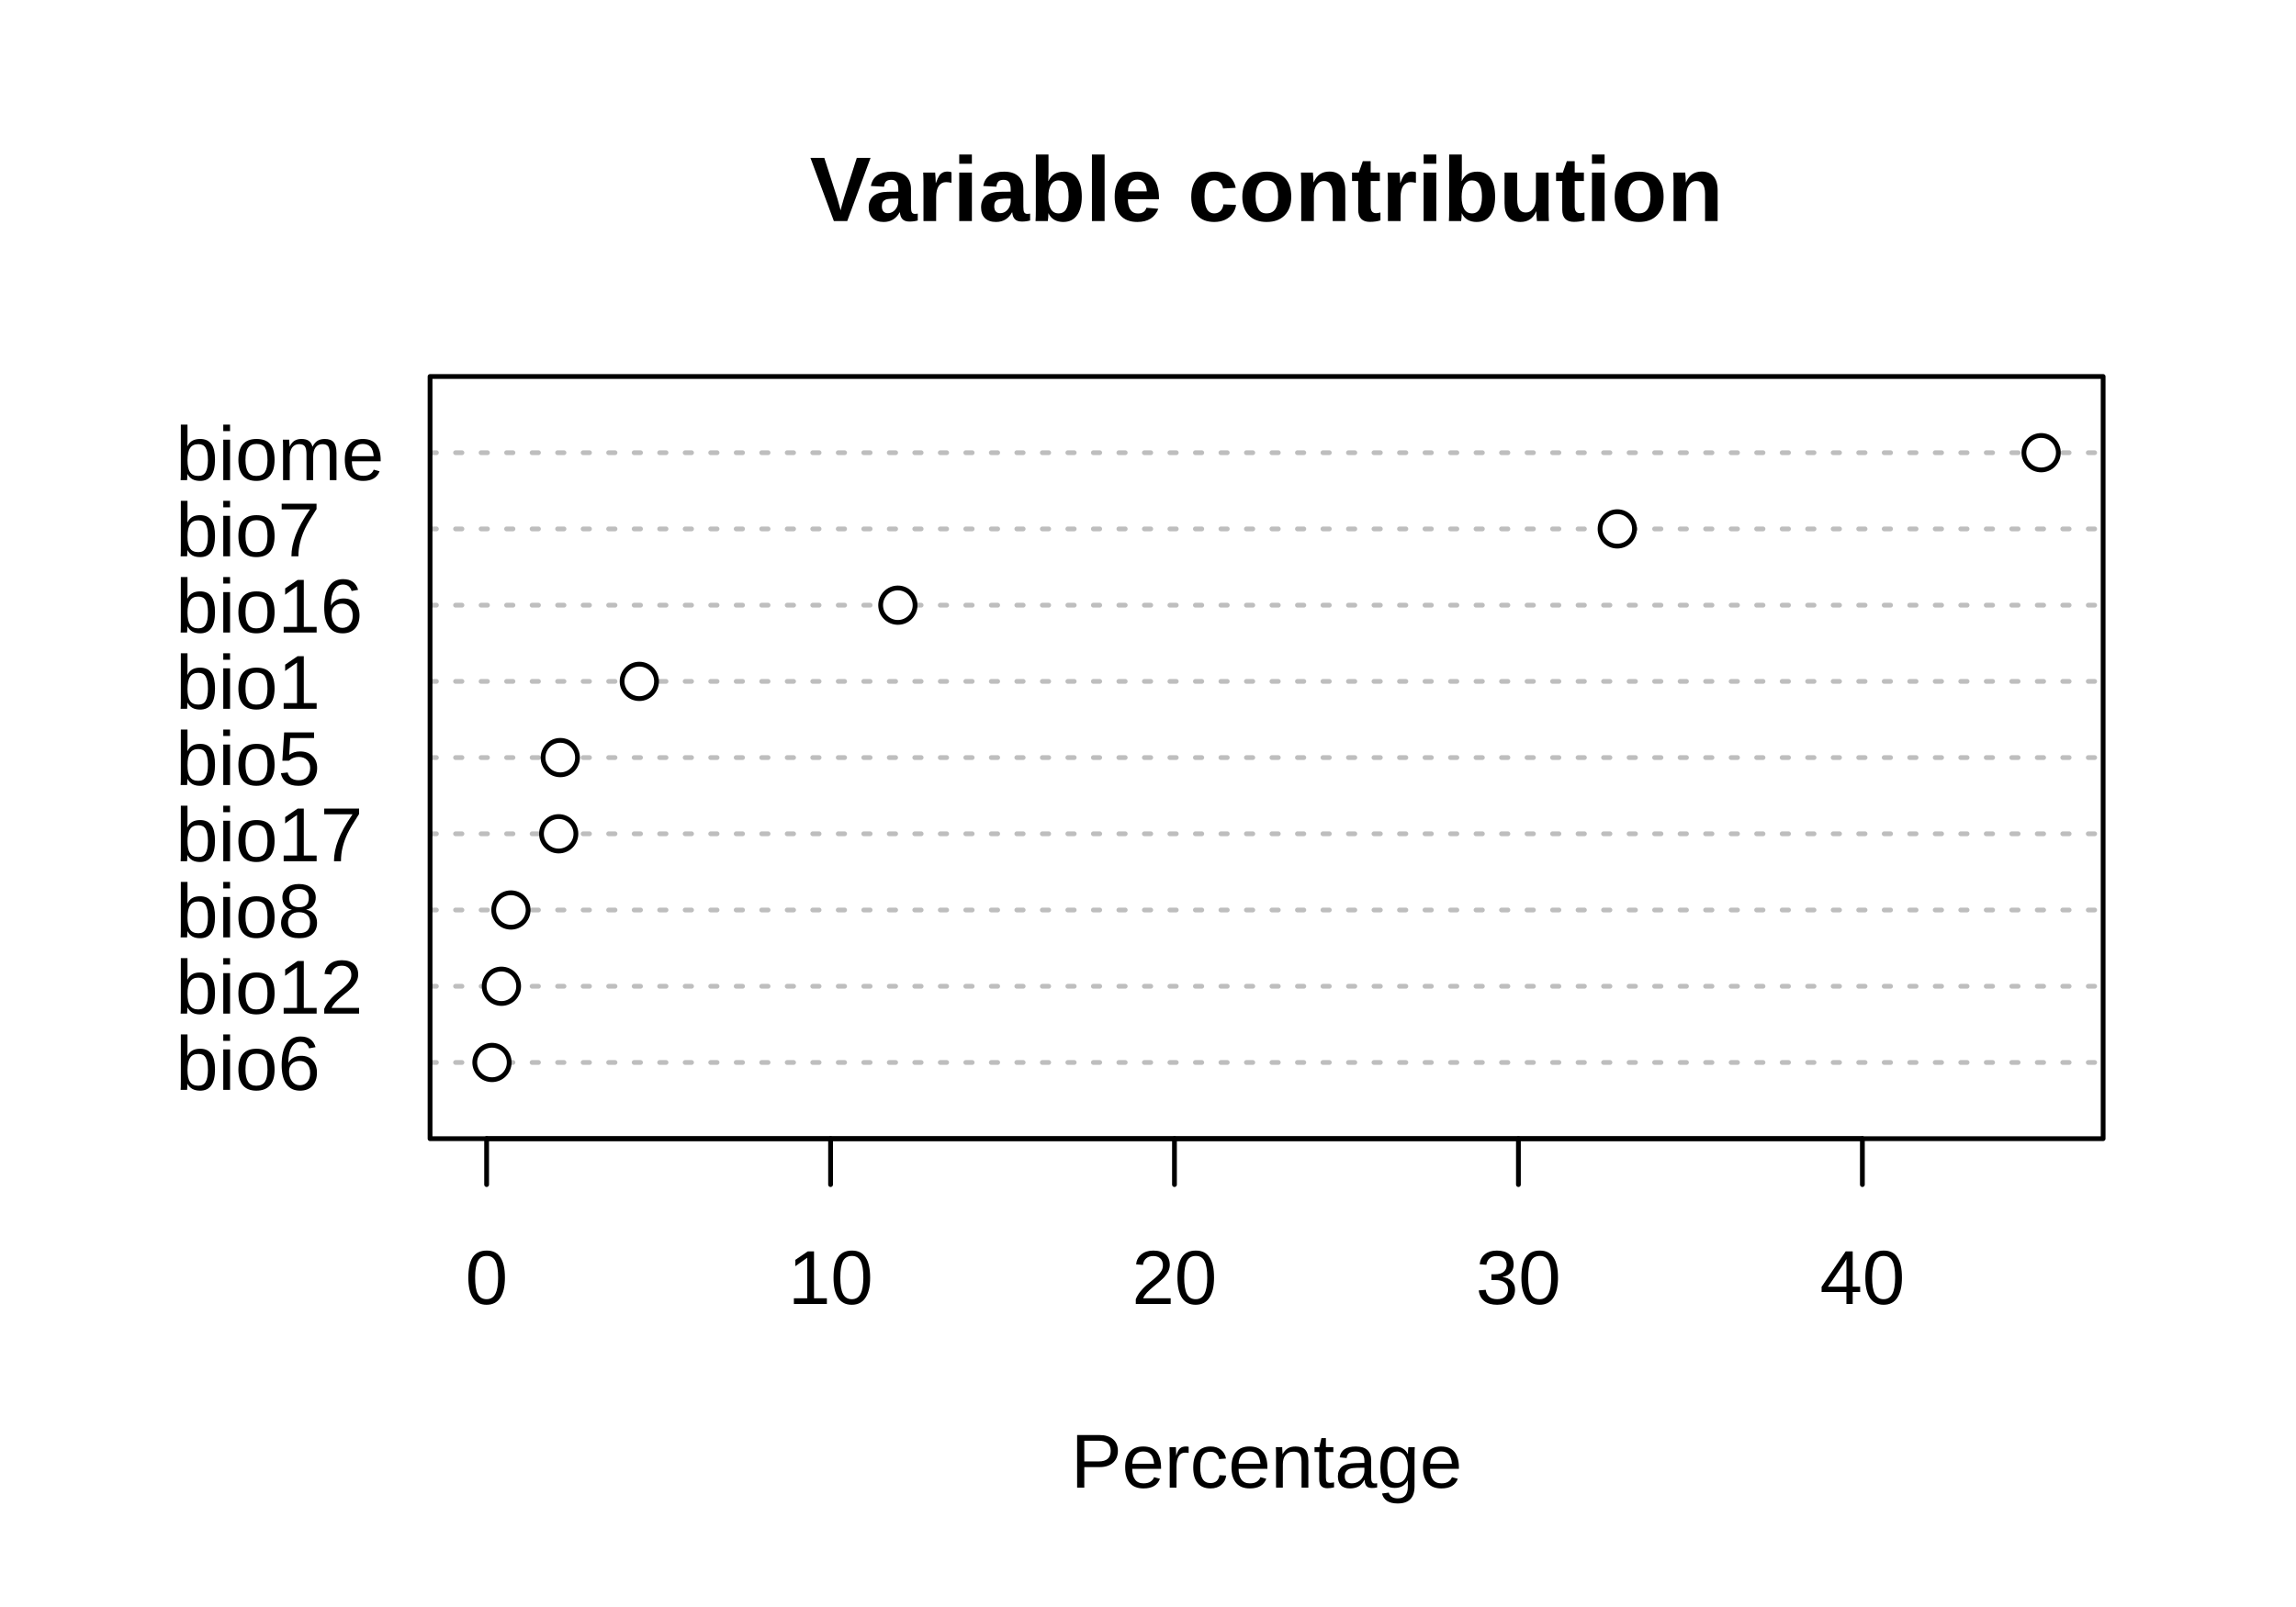
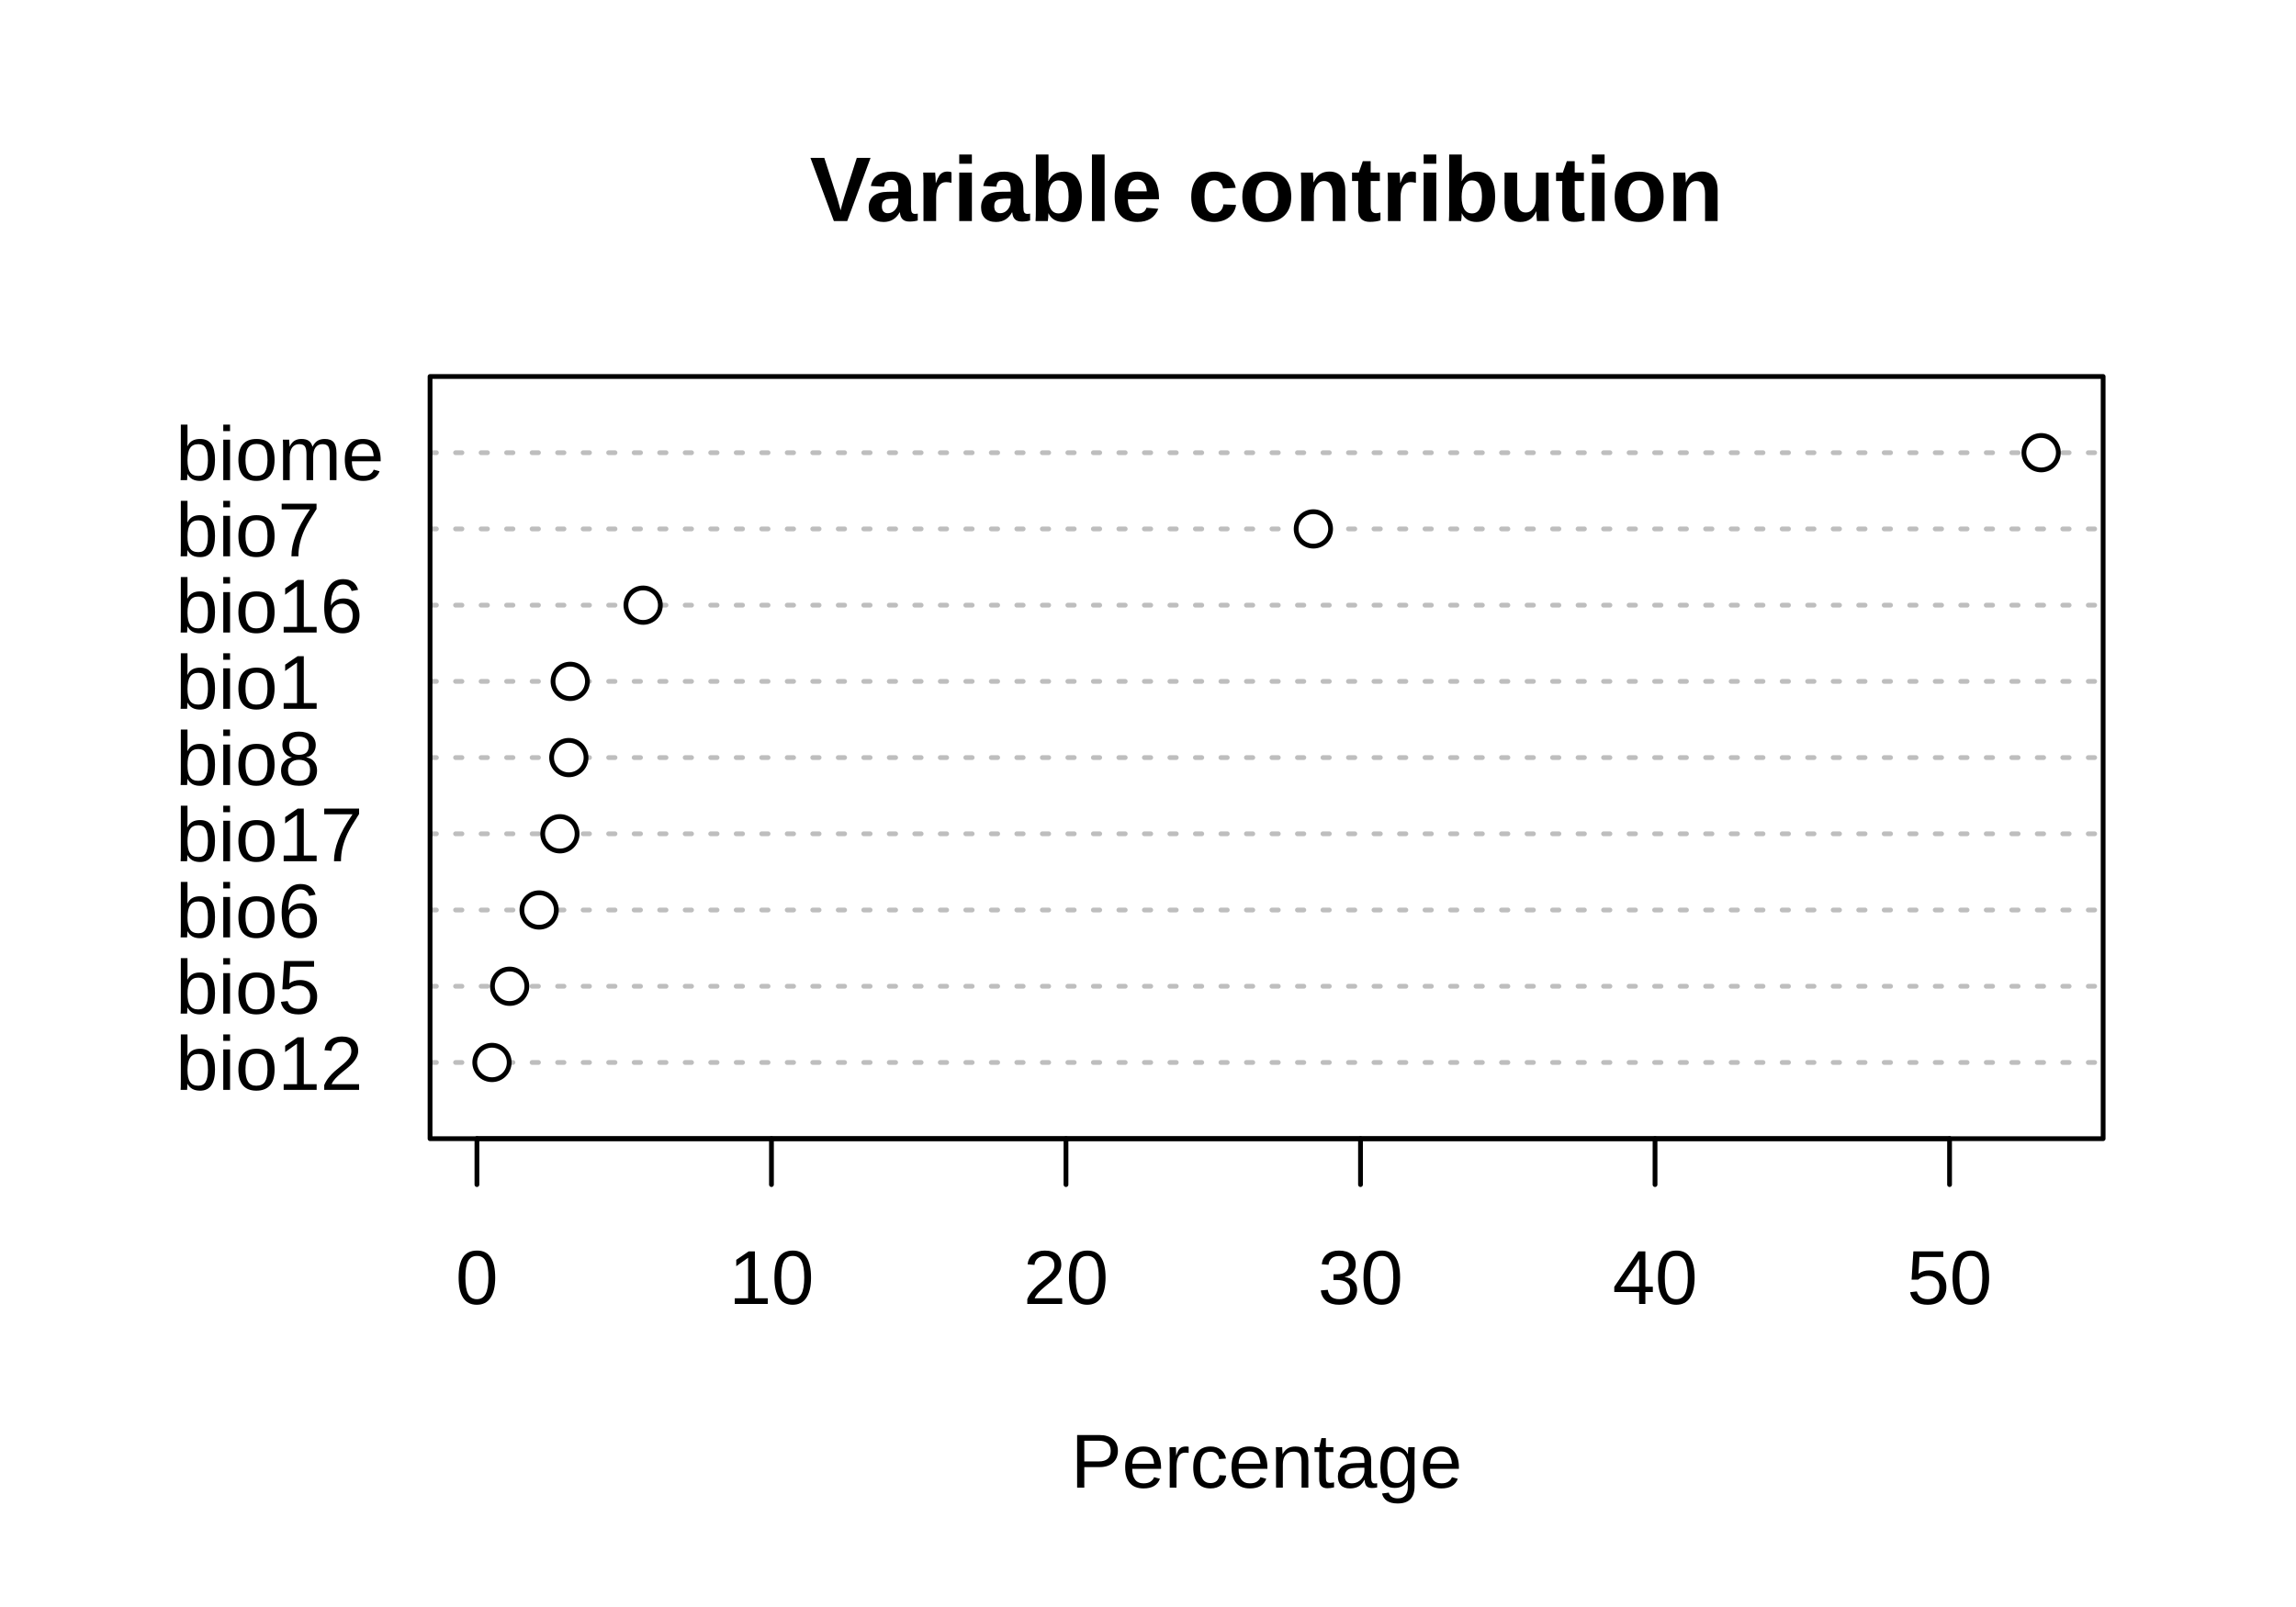
<svg xmlns="http://www.w3.org/2000/svg" width="360.00pt" height="252.00pt" viewBox="0 0 360.00 252.00">
  <g class="svglite">
    <defs>
      <style type="text/css">
    .svglite line, .svglite polyline, .svglite polygon, .svglite path, .svglite rect, .svglite circle {
      fill: none;
      stroke: #000000;
      stroke-linecap: round;
      stroke-linejoin: round;
      stroke-miterlimit: 10.00;
    }
    .svglite text {
      white-space: pre;
    }
    .svglite g.glyphgroup path {
      fill: inherit;
      stroke: none;
    }
  </style>
    </defs>
    <rect width="100%" height="100%" style="stroke: none; fill: #FFFFFF;" />
    <defs>
      <clipPath id="cpMC4wMHwzNjAuMDB8MC4wMHwyNTIuMDA=">
        <rect x="0.00" y="0.00" width="360.00" height="252.00" />
      </clipPath>
    </defs>
    <g clip-path="url(#cpMC4wMHwzNjAuMDB8MC4wMHwyNTIuMDA=)">
-       <text x="27.54" y="170.91" style="font-size: 12.00px; font-family: &quot;Arial&quot;;" textLength="22.69px" lengthAdjust="spacingAndGlyphs">bio6</text>
-       <text x="27.54" y="158.95" style="font-size: 12.00px; font-family: &quot;Arial&quot;;" textLength="29.36px" lengthAdjust="spacingAndGlyphs">bio12</text>
-       <text x="27.54" y="147.00" style="font-size: 12.00px; font-family: &quot;Arial&quot;;" textLength="22.69px" lengthAdjust="spacingAndGlyphs">bio8</text>
+       <text x="27.54" y="170.91" style="font-size: 12.00px; font-family: &quot;Arial&quot;;" textLength="29.36px" lengthAdjust="spacingAndGlyphs">bio12</text>
+       <text x="27.54" y="158.95" style="font-size: 12.00px; font-family: &quot;Arial&quot;;" textLength="22.69px" lengthAdjust="spacingAndGlyphs">bio5</text>
+       <text x="27.54" y="147.00" style="font-size: 12.00px; font-family: &quot;Arial&quot;;" textLength="22.69px" lengthAdjust="spacingAndGlyphs">bio6</text>
      <text x="27.54" y="135.05" style="font-size: 12.00px; font-family: &quot;Arial&quot;;" textLength="29.36px" lengthAdjust="spacingAndGlyphs">bio17</text>
-       <text x="27.54" y="123.10" style="font-size: 12.00px; font-family: &quot;Arial&quot;;" textLength="22.69px" lengthAdjust="spacingAndGlyphs">bio5</text>
+       <text x="27.54" y="123.10" style="font-size: 12.00px; font-family: &quot;Arial&quot;;" textLength="22.69px" lengthAdjust="spacingAndGlyphs">bio8</text>
      <text x="27.54" y="111.15" style="font-size: 12.00px; font-family: &quot;Arial&quot;;" textLength="22.69px" lengthAdjust="spacingAndGlyphs">bio1</text>
      <text x="27.54" y="99.19" style="font-size: 12.00px; font-family: &quot;Arial&quot;;" textLength="29.36px" lengthAdjust="spacingAndGlyphs">bio16</text>
      <text x="27.54" y="87.24" style="font-size: 12.00px; font-family: &quot;Arial&quot;;" textLength="22.69px" lengthAdjust="spacingAndGlyphs">bio7</text>
      <text x="27.54" y="75.29" style="font-size: 12.00px; font-family: &quot;Arial&quot;;" textLength="32.69px" lengthAdjust="spacingAndGlyphs">biome</text>
    </g>
    <defs>
      <clipPath id="cpNjcuNDN8MzI5Ljc2fDU5LjA0fDE3OC41Ng==">
        <rect x="67.43" y="59.04" width="262.33" height="119.52" />
      </clipPath>
    </defs>
    <g clip-path="url(#cpNjcuNDN8MzI5Ljc2fDU5LjA0fDE3OC41Ng==)">
      <line x1="67.43" y1="166.61" x2="329.76" y2="166.61" style="stroke-width: 0.75; stroke: #BEBEBE; stroke-dasharray: 1.00,3.00;" />
      <line x1="67.43" y1="154.66" x2="329.76" y2="154.66" style="stroke-width: 0.75; stroke: #BEBEBE; stroke-dasharray: 1.00,3.00;" />
      <line x1="67.43" y1="142.70" x2="329.76" y2="142.70" style="stroke-width: 0.75; stroke: #BEBEBE; stroke-dasharray: 1.00,3.00;" />
      <line x1="67.43" y1="130.75" x2="329.76" y2="130.75" style="stroke-width: 0.75; stroke: #BEBEBE; stroke-dasharray: 1.00,3.00;" />
      <line x1="67.43" y1="118.80" x2="329.76" y2="118.80" style="stroke-width: 0.75; stroke: #BEBEBE; stroke-dasharray: 1.00,3.00;" />
      <line x1="67.43" y1="106.85" x2="329.76" y2="106.85" style="stroke-width: 0.75; stroke: #BEBEBE; stroke-dasharray: 1.00,3.00;" />
      <line x1="67.43" y1="94.90" x2="329.76" y2="94.90" style="stroke-width: 0.75; stroke: #BEBEBE; stroke-dasharray: 1.00,3.00;" />
      <line x1="67.43" y1="82.94" x2="329.76" y2="82.94" style="stroke-width: 0.75; stroke: #BEBEBE; stroke-dasharray: 1.00,3.00;" />
      <line x1="67.43" y1="70.99" x2="329.76" y2="70.99" style="stroke-width: 0.75; stroke: #BEBEBE; stroke-dasharray: 1.00,3.00;" />
      <circle cx="77.14" cy="166.61" r="2.70" style="stroke-width: 0.75; fill: #FFFFFF;" />
-       <circle cx="78.62" cy="154.66" r="2.70" style="stroke-width: 0.75; fill: #FFFFFF;" />
-       <circle cx="80.11" cy="142.70" r="2.70" style="stroke-width: 0.75; fill: #FFFFFF;" />
-       <circle cx="87.60" cy="130.75" r="2.70" style="stroke-width: 0.75; fill: #FFFFFF;" />
-       <circle cx="87.85" cy="118.80" r="2.70" style="stroke-width: 0.75; fill: #FFFFFF;" />
-       <circle cx="100.24" cy="106.85" r="2.70" style="stroke-width: 0.75; fill: #FFFFFF;" />
-       <circle cx="140.78" cy="94.90" r="2.70" style="stroke-width: 0.75; fill: #FFFFFF;" />
-       <circle cx="253.58" cy="82.94" r="2.70" style="stroke-width: 0.75; fill: #FFFFFF;" />
+       <circle cx="79.91" cy="154.66" r="2.70" style="stroke-width: 0.75; fill: #FFFFFF;" />
+       <circle cx="84.53" cy="142.70" r="2.70" style="stroke-width: 0.75; fill: #FFFFFF;" />
+       <circle cx="87.79" cy="130.75" r="2.70" style="stroke-width: 0.75; fill: #FFFFFF;" />
+       <circle cx="89.19" cy="118.80" r="2.70" style="stroke-width: 0.75; fill: #FFFFFF;" />
+       <circle cx="89.41" cy="106.85" r="2.70" style="stroke-width: 0.75; fill: #FFFFFF;" />
+       <circle cx="100.84" cy="94.90" r="2.70" style="stroke-width: 0.75; fill: #FFFFFF;" />
+       <circle cx="205.93" cy="82.94" r="2.70" style="stroke-width: 0.75; fill: #FFFFFF;" />
      <circle cx="320.04" cy="70.99" r="2.70" style="stroke-width: 0.75; fill: #FFFFFF;" />
    </g>
    <g clip-path="url(#cpMC4wMHwzNjAuMDB8MC4wMHwyNTIuMDA=)">
-       <line x1="76.30" y1="178.56" x2="292.01" y2="178.56" style="stroke-width: 0.75;" />
-       <line x1="76.30" y1="178.56" x2="76.30" y2="185.76" style="stroke-width: 0.75;" />
-       <line x1="130.23" y1="178.56" x2="130.23" y2="185.76" style="stroke-width: 0.75;" />
-       <line x1="184.15" y1="178.56" x2="184.15" y2="185.76" style="stroke-width: 0.75;" />
-       <line x1="238.08" y1="178.56" x2="238.08" y2="185.76" style="stroke-width: 0.75;" />
-       <line x1="292.01" y1="178.56" x2="292.01" y2="185.76" style="stroke-width: 0.75;" />
-       <text x="76.30" y="204.48" text-anchor="middle" style="font-size: 12.00px; font-family: &quot;Arial&quot;;" textLength="6.67px" lengthAdjust="spacingAndGlyphs">0</text>
-       <text x="130.23" y="204.48" text-anchor="middle" style="font-size: 12.00px; font-family: &quot;Arial&quot;;" textLength="13.34px" lengthAdjust="spacingAndGlyphs">10</text>
-       <text x="184.15" y="204.48" text-anchor="middle" style="font-size: 12.00px; font-family: &quot;Arial&quot;;" textLength="13.34px" lengthAdjust="spacingAndGlyphs">20</text>
-       <text x="238.08" y="204.48" text-anchor="middle" style="font-size: 12.00px; font-family: &quot;Arial&quot;;" textLength="13.34px" lengthAdjust="spacingAndGlyphs">30</text>
-       <text x="292.01" y="204.48" text-anchor="middle" style="font-size: 12.00px; font-family: &quot;Arial&quot;;" textLength="13.34px" lengthAdjust="spacingAndGlyphs">40</text>
+       <line x1="74.78" y1="178.56" x2="305.68" y2="178.56" style="stroke-width: 0.75;" />
+       <line x1="74.78" y1="178.56" x2="74.78" y2="185.76" style="stroke-width: 0.75;" />
+       <line x1="120.96" y1="178.56" x2="120.96" y2="185.76" style="stroke-width: 0.75;" />
+       <line x1="167.14" y1="178.56" x2="167.14" y2="185.76" style="stroke-width: 0.75;" />
+       <line x1="213.32" y1="178.56" x2="213.32" y2="185.76" style="stroke-width: 0.75;" />
+       <line x1="259.50" y1="178.56" x2="259.50" y2="185.76" style="stroke-width: 0.75;" />
+       <line x1="305.68" y1="178.56" x2="305.68" y2="185.76" style="stroke-width: 0.75;" />
+       <text x="74.78" y="204.48" text-anchor="middle" style="font-size: 12.00px; font-family: &quot;Arial&quot;;" textLength="6.67px" lengthAdjust="spacingAndGlyphs">0</text>
+       <text x="120.96" y="204.48" text-anchor="middle" style="font-size: 12.00px; font-family: &quot;Arial&quot;;" textLength="13.34px" lengthAdjust="spacingAndGlyphs">10</text>
+       <text x="167.14" y="204.48" text-anchor="middle" style="font-size: 12.00px; font-family: &quot;Arial&quot;;" textLength="13.34px" lengthAdjust="spacingAndGlyphs">20</text>
+       <text x="213.32" y="204.48" text-anchor="middle" style="font-size: 12.00px; font-family: &quot;Arial&quot;;" textLength="13.34px" lengthAdjust="spacingAndGlyphs">30</text>
+       <text x="259.50" y="204.48" text-anchor="middle" style="font-size: 12.00px; font-family: &quot;Arial&quot;;" textLength="13.34px" lengthAdjust="spacingAndGlyphs">40</text>
+       <text x="305.68" y="204.48" text-anchor="middle" style="font-size: 12.00px; font-family: &quot;Arial&quot;;" textLength="13.34px" lengthAdjust="spacingAndGlyphs">50</text>
      <polygon points="67.43,178.56 329.76,178.56 329.76,59.04 67.43,59.04 " style="stroke-width: 0.75;" />
      <text x="198.59" y="34.67" text-anchor="middle" style="font-size: 14.40px; font-weight: bold; font-family: &quot;Arial&quot;;" textLength="143.16px" lengthAdjust="spacingAndGlyphs">Variable contribution</text>
      <text x="198.59" y="233.28" text-anchor="middle" style="font-size: 12.00px; font-family: &quot;Arial&quot;;" textLength="61.36px" lengthAdjust="spacingAndGlyphs">Percentage</text>
    </g>
  </g>
</svg>
